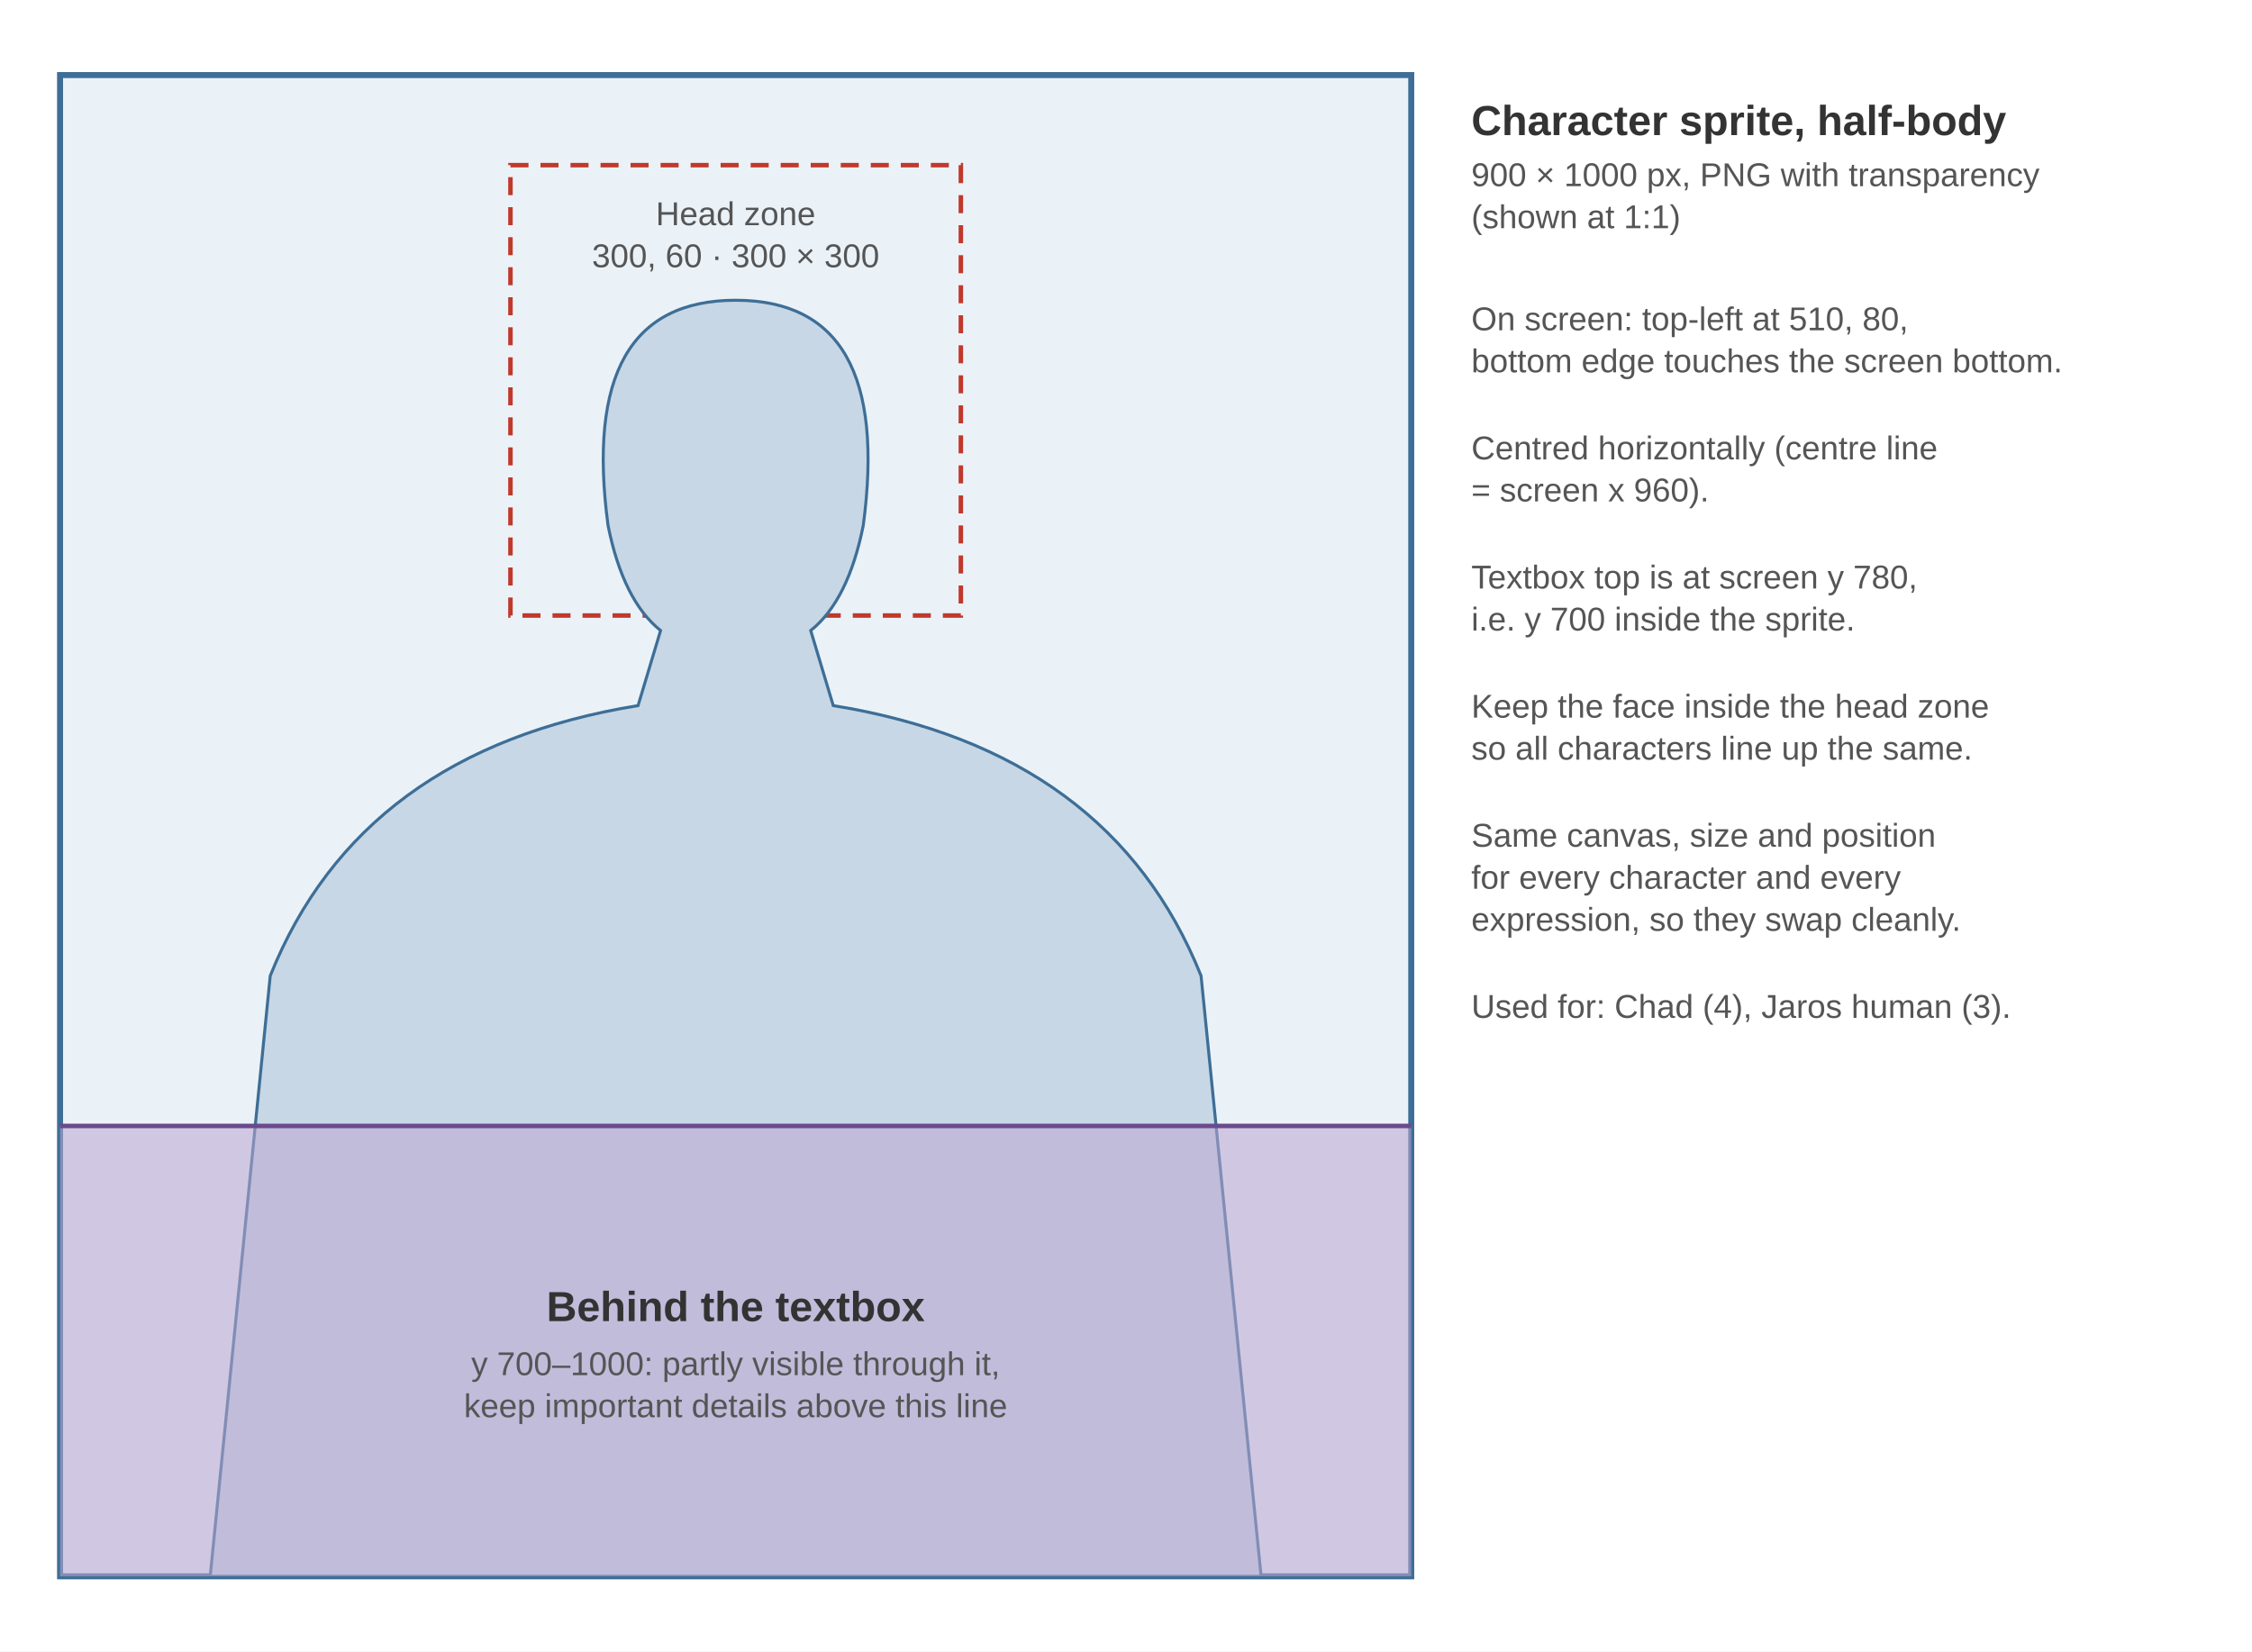
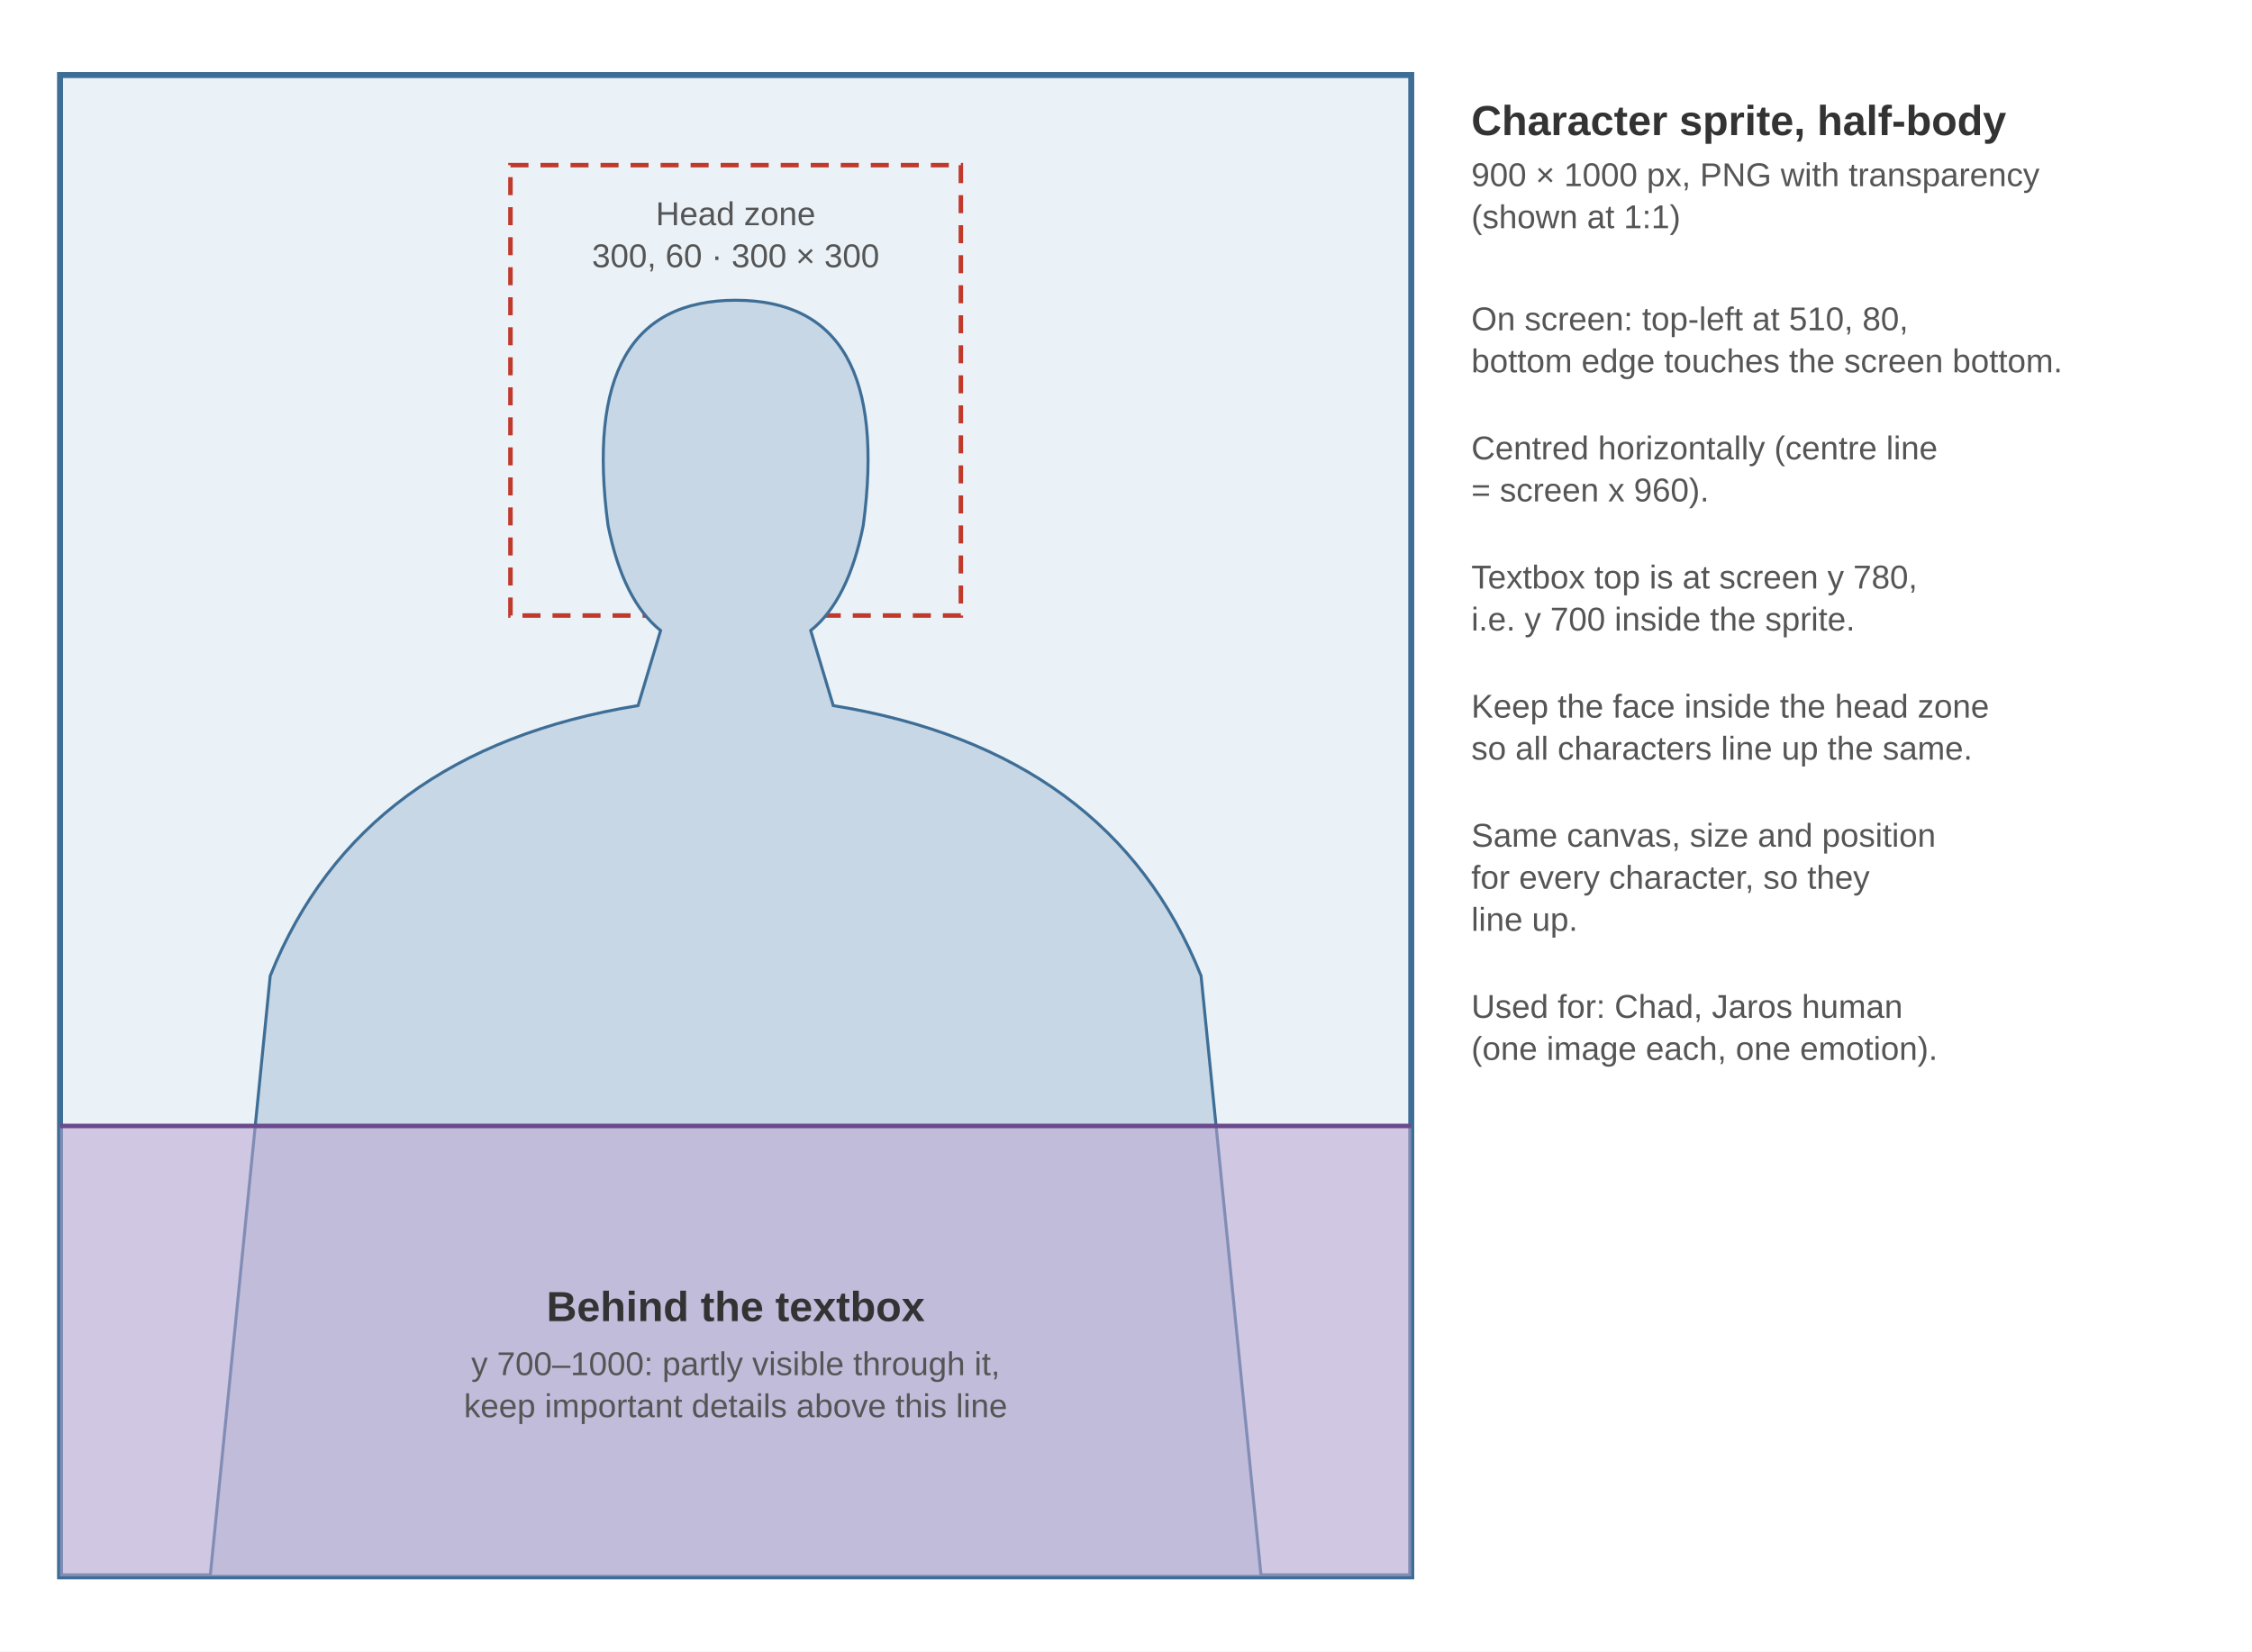
<svg xmlns="http://www.w3.org/2000/svg" width="1500" height="1100" viewBox="0 0 1500 1100" font-family="Arial, sans-serif">
  <style>
    .lbl { font-size: 28px; font-weight: bold; fill: #333; }
    .dim { font-size: 22px; fill: #555; }
  </style>
  <rect x="0" y="0" width="1500" height="1100" fill="#FFFFFF" />
  <g transform="translate(40,50)">
    <rect x="0" y="0" width="900" height="1000" fill="#EAF2F8" stroke="#3E6E96" stroke-width="4" />
    <line x1="450" y1="370" x2="450" y2="1000" stroke="#3E6E96" stroke-width="2" stroke-dasharray="10 8" />
    <rect x="300" y="60" width="300" height="300" fill="none" stroke="#C0392B" stroke-width="3" stroke-dasharray="12 8" />
    <text x="450" y="100" text-anchor="middle" class="dim" fill="#C0392B">Head zone</text>
    <text x="450" y="128" text-anchor="middle" class="dim" fill="#C0392B">300, 60 · 300 × 300</text>
    <path d="M365 300 Q345 150 450 150 Q555 150 535 300 Q525 350 500 370 L515 420 Q700 450 760 600 L800 1000 L100 1000 L140 600 Q200 450 385 420 L400 370 Q375 350 365 300 Z" fill="#C7D7E6" stroke="#3E6E96" stroke-width="2" />
    <rect x="0" y="700" width="900" height="300" fill="#B9A6CF" fill-opacity="0.55" />
    <line x1="0" y1="700" x2="900" y2="700" stroke="#6A4A8C" stroke-width="3" />
    <text x="450" y="830" text-anchor="middle" class="lbl">Behind the textbox</text>
    <text x="450" y="866" text-anchor="middle" class="dim">y 700–1000: partly visible through it,</text>
    <text x="450" y="894" text-anchor="middle" class="dim">keep important details above this line</text>
  </g>
  <g transform="translate(980,0)">
    <text x="0" y="90" class="lbl">Character sprite, half-body</text>
    <text x="0" y="124" class="dim">900 × 1000 px, PNG with transparency</text>
    <text x="0" y="152" class="dim">(shown at 1:1)</text>
    <text x="0" y="220" class="dim">On screen: top-left at 510, 80,</text>
    <text x="0" y="248" class="dim">bottom edge touches the screen bottom.</text>
    <text x="0" y="306" class="dim">Centred horizontally (centre line</text>
    <text x="0" y="334" class="dim">= screen x 960).</text>
    <text x="0" y="392" class="dim">Textbox top is at screen y 780,</text>
    <text x="0" y="420" class="dim">i.e. y 700 inside the sprite.</text>
    <text x="0" y="478" class="dim">Keep the face inside the head zone</text>
    <text x="0" y="506" class="dim">so all characters line up the same.</text>
    <text x="0" y="564" class="dim">Same canvas, size and position</text>
-     <text x="0" y="592" class="dim">for every character and every</text>
-     <text x="0" y="620" class="dim">expression, so they swap cleanly.</text>
-     <text x="0" y="678" class="dim">Used for: Chad (4), Jaros human (3).</text>
+     <text x="0" y="592" class="dim">for every character, so they</text>
+     <text x="0" y="620" class="dim">line up.</text>
+     <text x="0" y="678" class="dim">Used for: Chad, Jaros human</text>
+     <text x="0" y="706" class="dim">(one image each, one emotion).</text>
  </g>
</svg>
